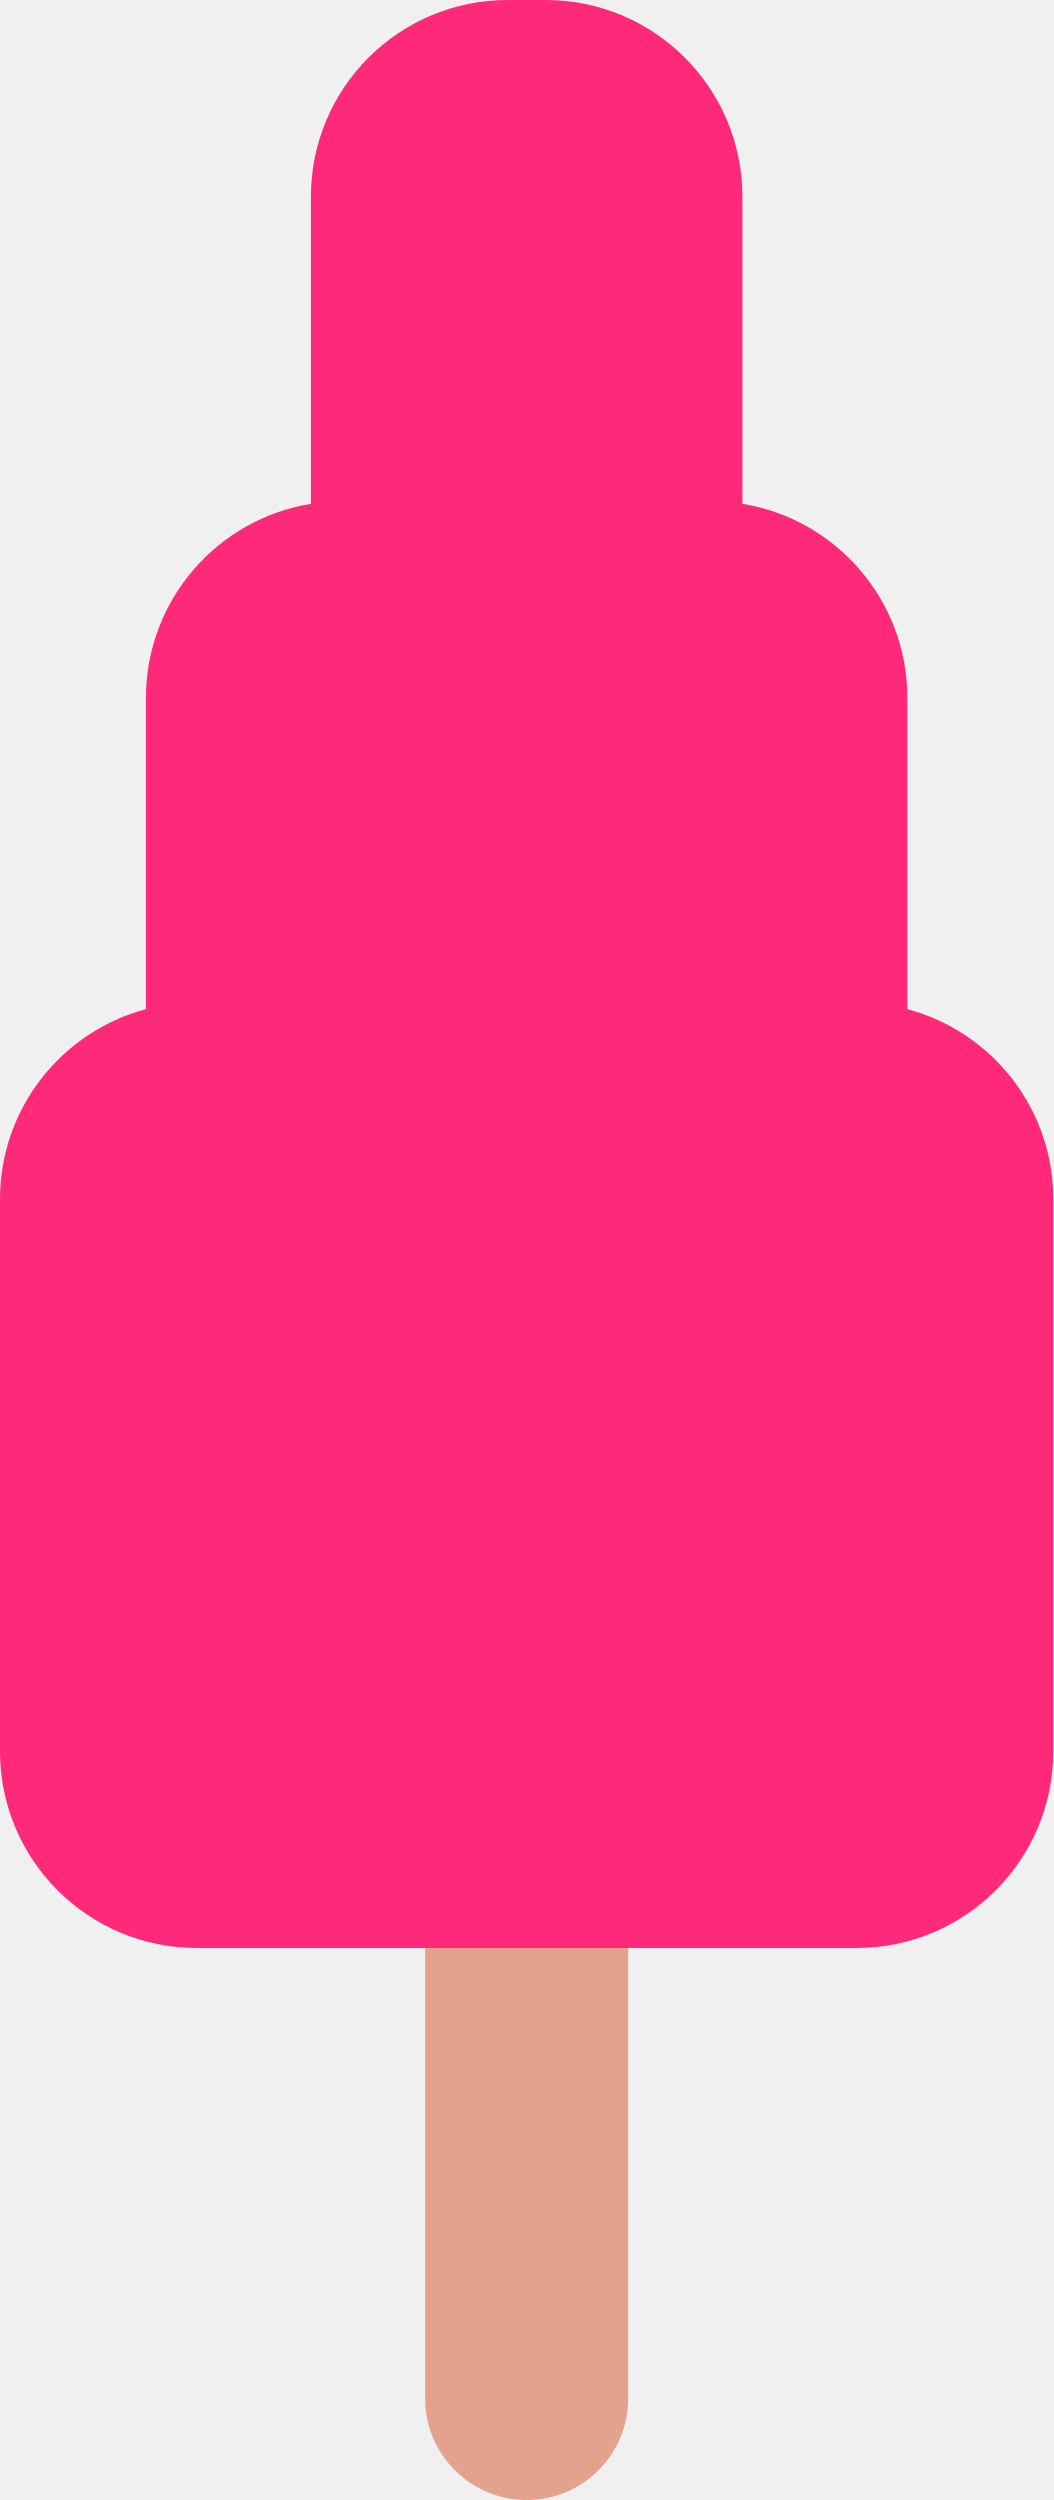
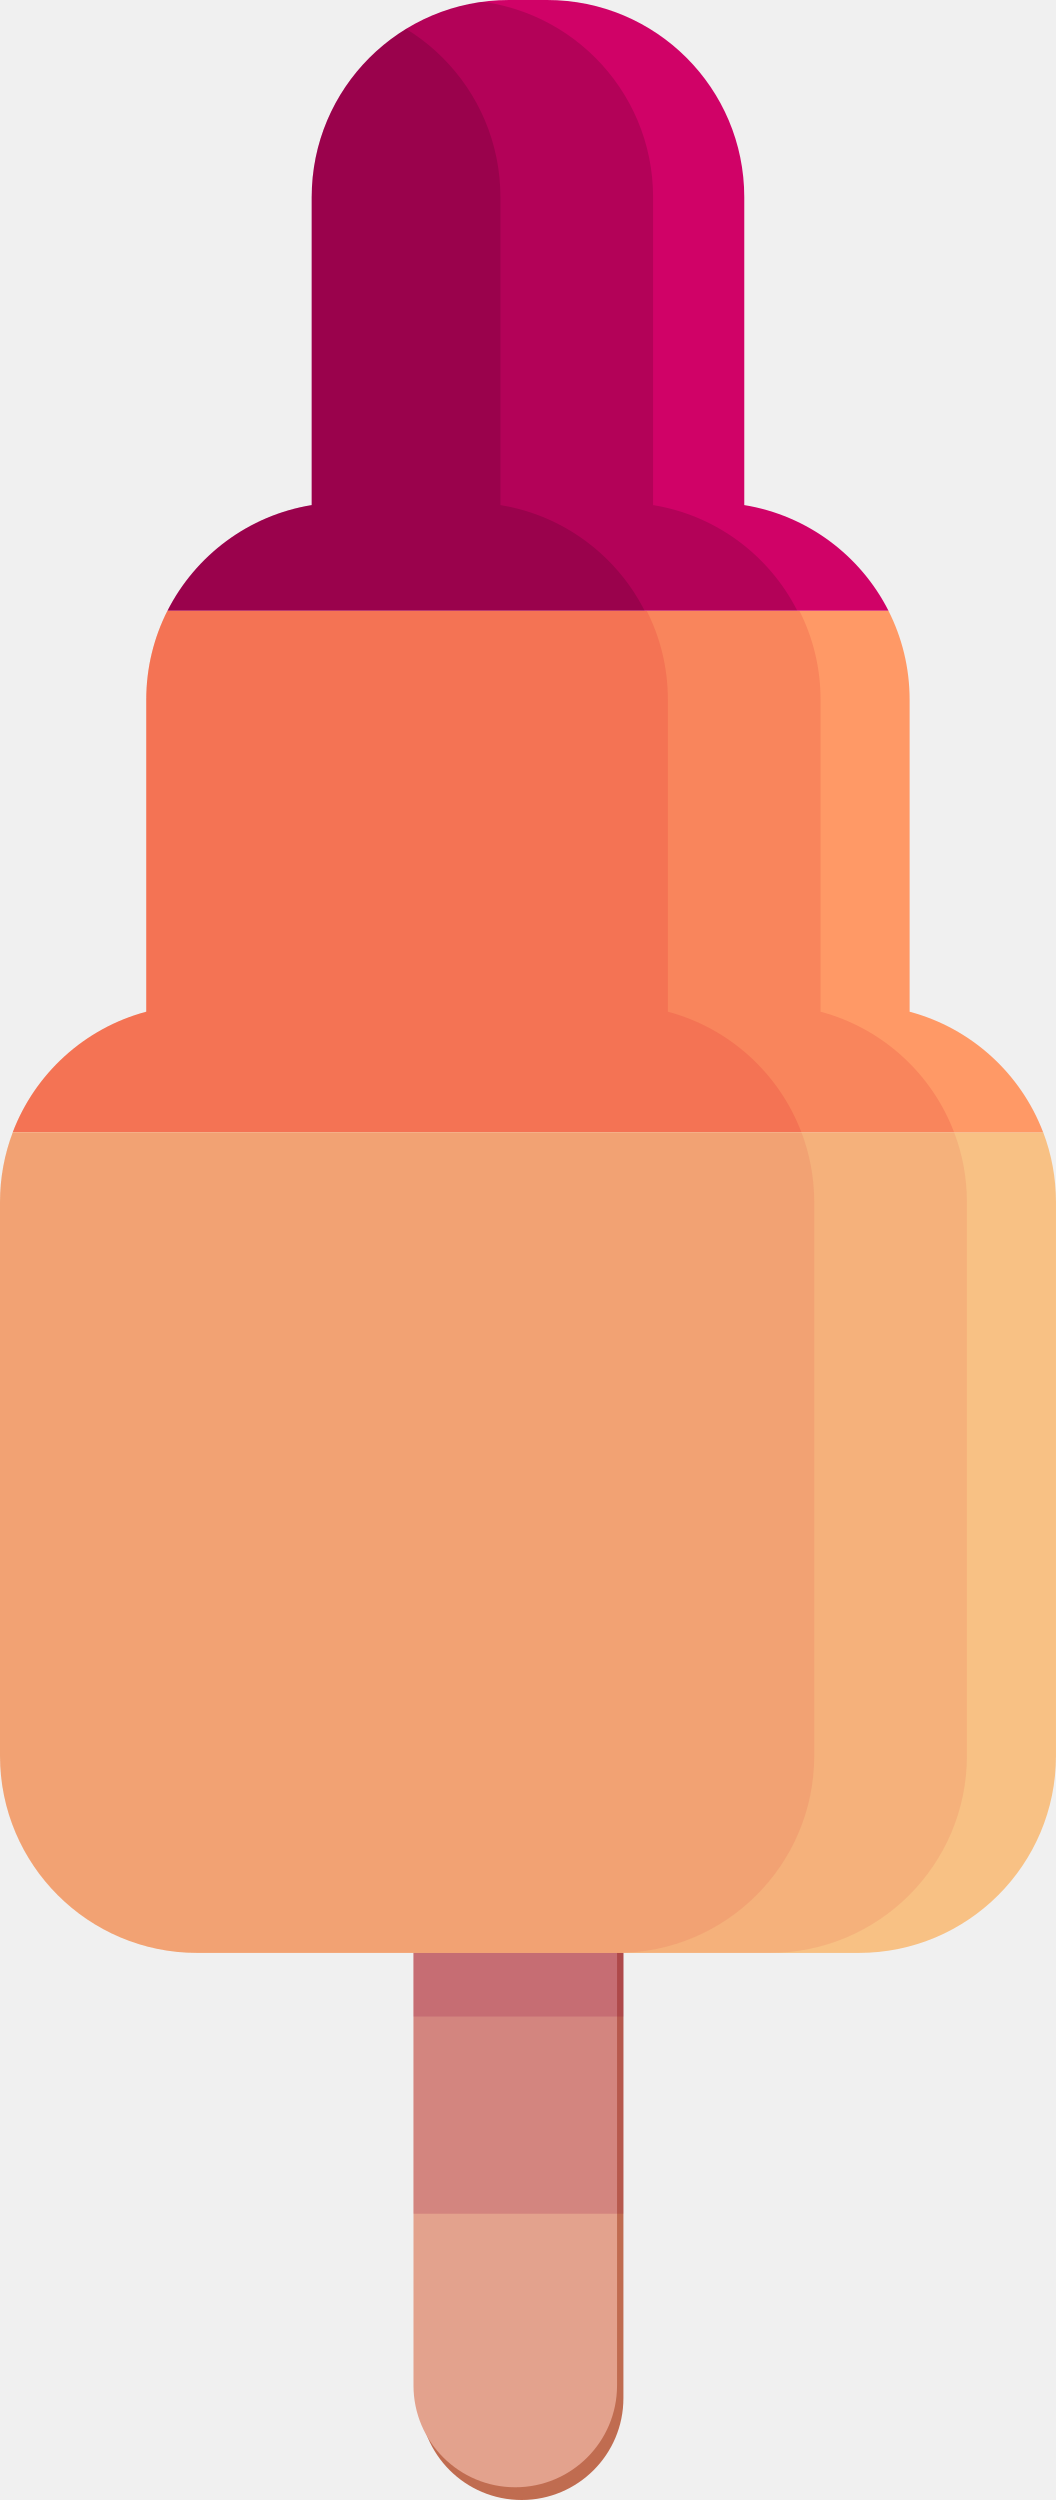
- <svg xmlns="http://www.w3.org/2000/svg" width="166px" height="394px" viewBox="0 0 166 394" version="1.1">
+ <svg xmlns="http://www.w3.org/2000/svg" xmlns:xlink="http://www.w3.org/1999/xlink" width="166px" height="393px" viewBox="0 0 166 393" version="1.1">
+   <defs>
+     <path d="M163.992,0 C165.29,3.419 166,7.126 166,11 L166,98 C166,115.121 152.121,129 135,129 L31,129 C13.879,129 2.09669663e-15,115.121 0,98 L0,11 C-4.74389128e-16,7.126 0.71,3.419 2.008,-1.91233696e-11 L163.992,0 Z" id="path-1" />
+     <path d="M137.658,-1.82076576e-14 C139.79,4.205 140.992,8.962 140.992,14 L140.992,63.042 C150.661,65.618 158.472,72.75 161.983,82 L-1.42108547e-14,82 C3.511,72.75 11.322,65.618 20.992,63.042 L20.992,14 C20.992,8.962 22.193,4.205 24.326,-1.77635684e-14 L137.658,2.13162821e-14 Z" id="path-3" />
+     <path d="M113.666,96 L0.334,96 C4.728,87.334 13.074,81.011 23,79.401 L23,31 C23,13.879 36.879,-4.07668736e-16 54,-3.55271368e-15 L60,-3.55271368e-15 C77.121,-6.69775862e-15 91,13.879 91,31 L91,79.401 C100.926,81.011 109.272,87.334 113.666,96 Z" id="path-5" />
+   </defs>
  <g id="Page-1" stroke="none" stroke-width="1" fill="none" fill-rule="evenodd">
-     <g id="Group" fill-rule="nonzero">
-       <rect id="Rectangle" fill="#E3A28D" x="67" y="245" width="32" height="149" rx="16" />
-       <path d="M49,79.401 L49,31 C49,13.879 62.879,-4.07668736e-16 80,-3.55271368e-15 L86,-3.55271368e-15 C103.121,-6.69775862e-15 117,13.879 117,31 L117,79.401 C131.743,81.792 143,94.581 143,110 L143,159.042 C156.243,162.57 166,174.645 166,189 L166,276 C166,293.121 152.121,307 135,307 L31,307 C13.879,307 2.09669663e-15,293.121 0,276 L0,189 C-1.75792896e-15,174.645 9.757,162.57 23,159.042 L23,110 C23,94.581 34.257,81.792 49,79.401 Z" id="Combined-Shape" fill="#FF297A" />
+     <g id="Group-2">
+       <g id="handle" transform="translate(65, 242)" fill-rule="nonzero">
+         <rect id="Rectangle" fill="#C06C50" x="1" y="2" width="32" height="149" rx="16" />
+         <rect id="Rectangle" fill="#E3A28D" x="0" y="0" width="32" height="149" rx="16" />
+         <rect id="Rectangle" fill-opacity="0.182" fill="#8C0040" x="0" y="62" width="33" height="44" />
+         <rect id="Rectangle-Copy-3" fill-opacity="0.182" fill="#8C0040" x="0" y="62" width="33" height="13" />
+       </g>
+       <g id="bottom-third" transform="translate(0, 178)">
+         <mask id="mask-2" fill="white">
+           <use xlink:href="#path-1" />
+         </mask>
+         <use id="Mask" fill="#F8C184" fill-rule="nonzero" xlink:href="#path-1" />
+         <path d="M125.992,1.90993887e-11 C127.29,3.419 128,7.126 128,11 L128,98 C128,115.121 114.121,129 97,129 L-7,129 C-24.121,129 -38,115.121 -38,98 L-38,11 C-38,7.126 -37.29,3.419 -35.992,-2.39808173e-14 L125.992,1.90993887e-11 Z" id="Combined-Shape-Copy-3" fill="#D0021B" fill-rule="nonzero" opacity="0.083" mask="url(#mask-2)" />
+         <path d="M149.992,1.90993887e-11 C151.29,3.419 152,7.126 152,11 L152,98 C152,115.121 138.121,129 121,129 L17,129 C-0.121,129 -14,115.121 -14,98 L-14,11 C-14,7.126 -13.29,3.419 -11.992,-2.39808173e-14 L149.992,1.90993887e-11 Z" id="Combined-Shape" fill="#D0021B" fill-rule="nonzero" opacity="0.083" mask="url(#mask-2)" />
+       </g>
+       <g id="middle-third" transform="translate(2, 96)">
+         <mask id="mask-4" fill="white">
+           <use xlink:href="#path-3" />
+         </mask>
+         <use id="Combined-Shape" fill="#FF9966" fill-rule="nonzero" xlink:href="#path-3" />
+         <path d="M123.658,-1.82076576e-14 C125.79,4.205 126.992,8.962 126.992,14 L126.992,63.042 C136.661,65.618 144.472,72.75 147.983,82 L-14,82 C-10.489,72.75 -2.678,65.618 6.992,63.042 L6.992,14 C6.992,8.962 8.193,4.205 10.326,-1.77635684e-14 L123.658,2.13162821e-14 Z" id="Combined-Shape" fill="#D0021B" fill-rule="nonzero" opacity="0.134" mask="url(#mask-4)" />
+         <path d="M99.658,-1.82076576e-14 C101.79,4.205 102.992,8.962 102.992,14 L102.992,63.042 C112.661,65.618 120.472,72.75 123.983,82 L-38,82 C-34.489,72.75 -26.678,65.618 -17.008,63.042 L-17.008,14 C-17.008,8.962 -15.807,4.205 -13.674,-1.77635684e-14 L99.658,2.13162821e-14 Z" id="Combined-Shape" fill="#D0021B" fill-rule="nonzero" opacity="0.134" mask="url(#mask-4)" />
+       </g>
+       <g id="top-third" transform="translate(26, 0)">
+         <mask id="mask-6" fill="white">
+           <use xlink:href="#path-5" />
+         </mask>
+         <use id="Mask" fill="#D00267" fill-rule="nonzero" xlink:href="#path-5" />
+         <path d="M99.332,96 L-14,96 C-9.606,87.334 -1.26,81.011 8.666,79.401 L8.666,31 C8.666,13.879 22.545,-4.07668736e-16 39.666,-3.55271368e-15 L45.666,-3.55271368e-15 C62.787,-6.69775862e-15 76.666,13.879 76.666,31 L76.666,79.401 C86.592,81.011 94.938,87.334 99.332,96 Z" id="Combined-Shape" fill="#000000" fill-rule="nonzero" opacity="0.141" mask="url(#mask-6)" />
+         <path d="M8.666,0.794 C10.916,0.274 13.259,-3.11050412e-15 15.666,-3.55271368e-15 L21.666,-3.55271368e-15 C38.787,-6.69775862e-15 52.666,13.879 52.666,31 L52.666,79.401 C67.41,81.792 78.666,94.581 78.666,110 L78.666,159.042 C91.91,162.57 101.666,174.645 101.666,189 L101.666,276 C101.666,293.121 87.787,307 70.666,307 L50.666,307 L-53.334,307 C-70.455,307 -84.334,293.121 -84.334,276 L-84.334,189 C-84.334,174.645 -74.577,162.57 -61.334,159.042 L-61.334,110 C-61.334,94.581 -50.077,81.792 -35.334,79.401 L-35.334,31 C-35.334,13.879 -21.455,-4.07668736e-16 -4.334,-3.55271368e-15 L1.666,-3.55271368e-15 C4.073,-3.99492324e-15 6.417,0.274 8.666,0.794 Z" id="Combined-Shape" fill="#000000" fill-rule="nonzero" opacity="0.141" mask="url(#mask-6)" />
+       </g>
    </g>
  </g>
</svg>
